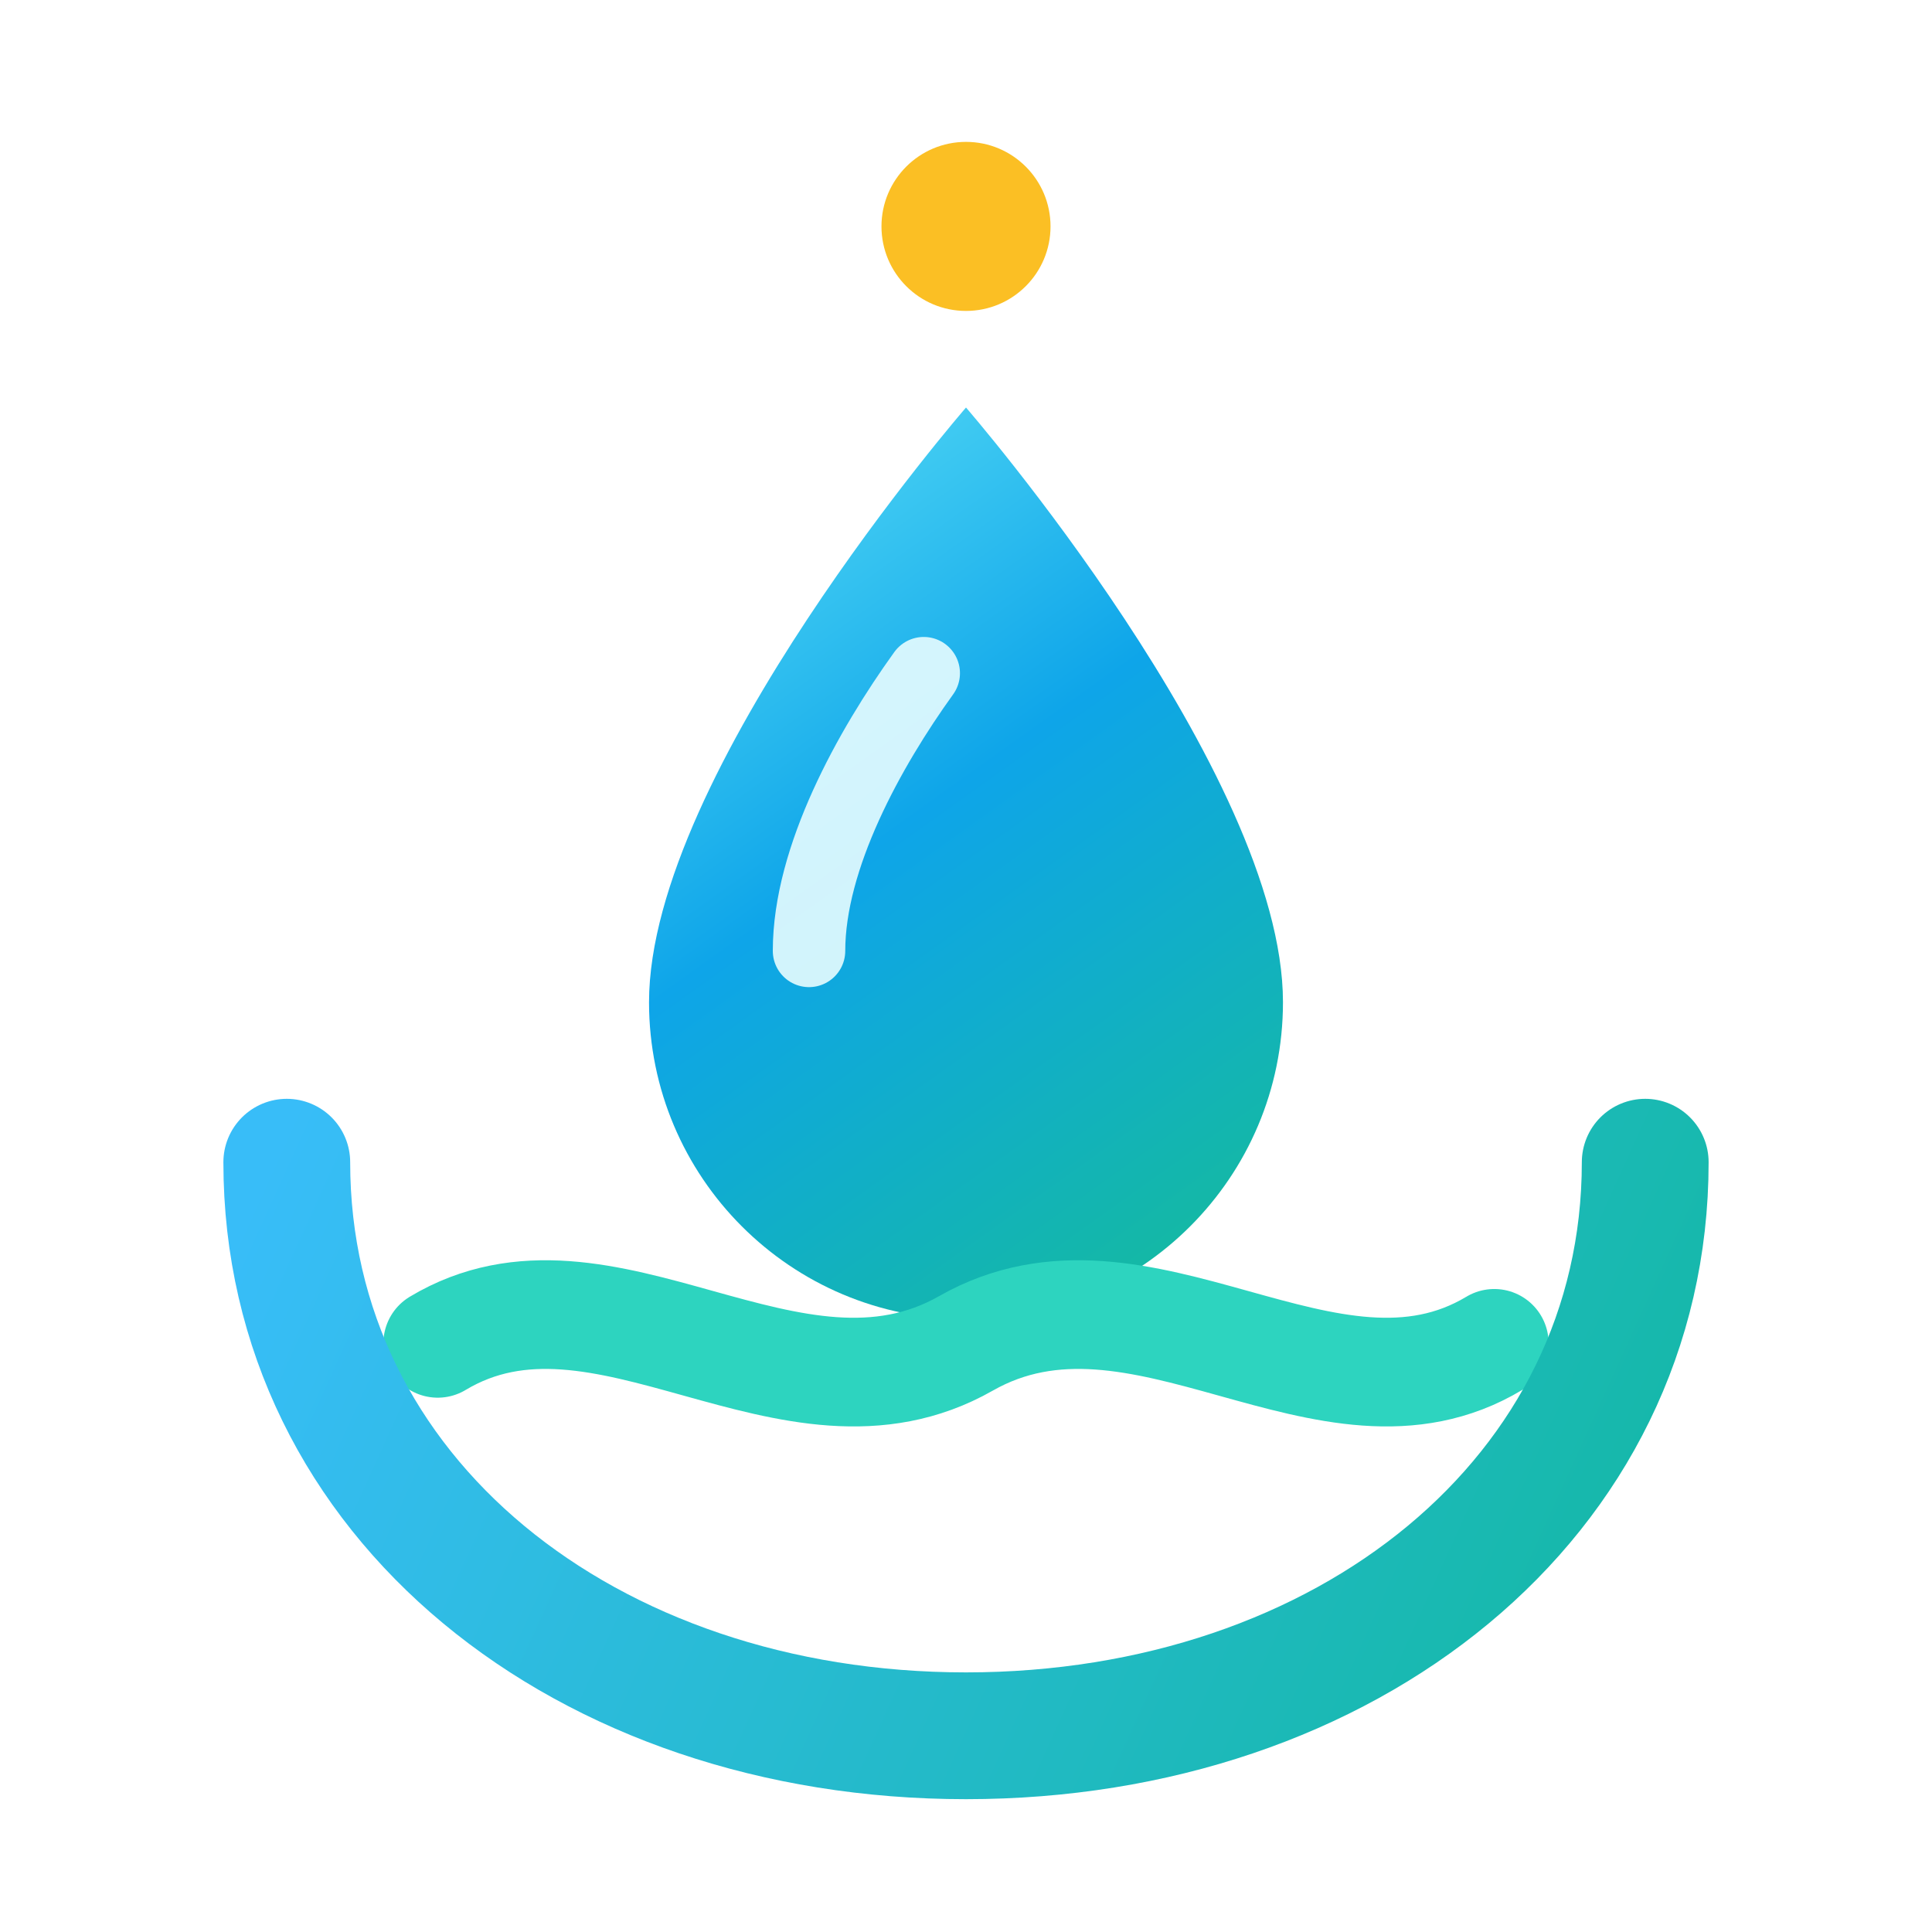
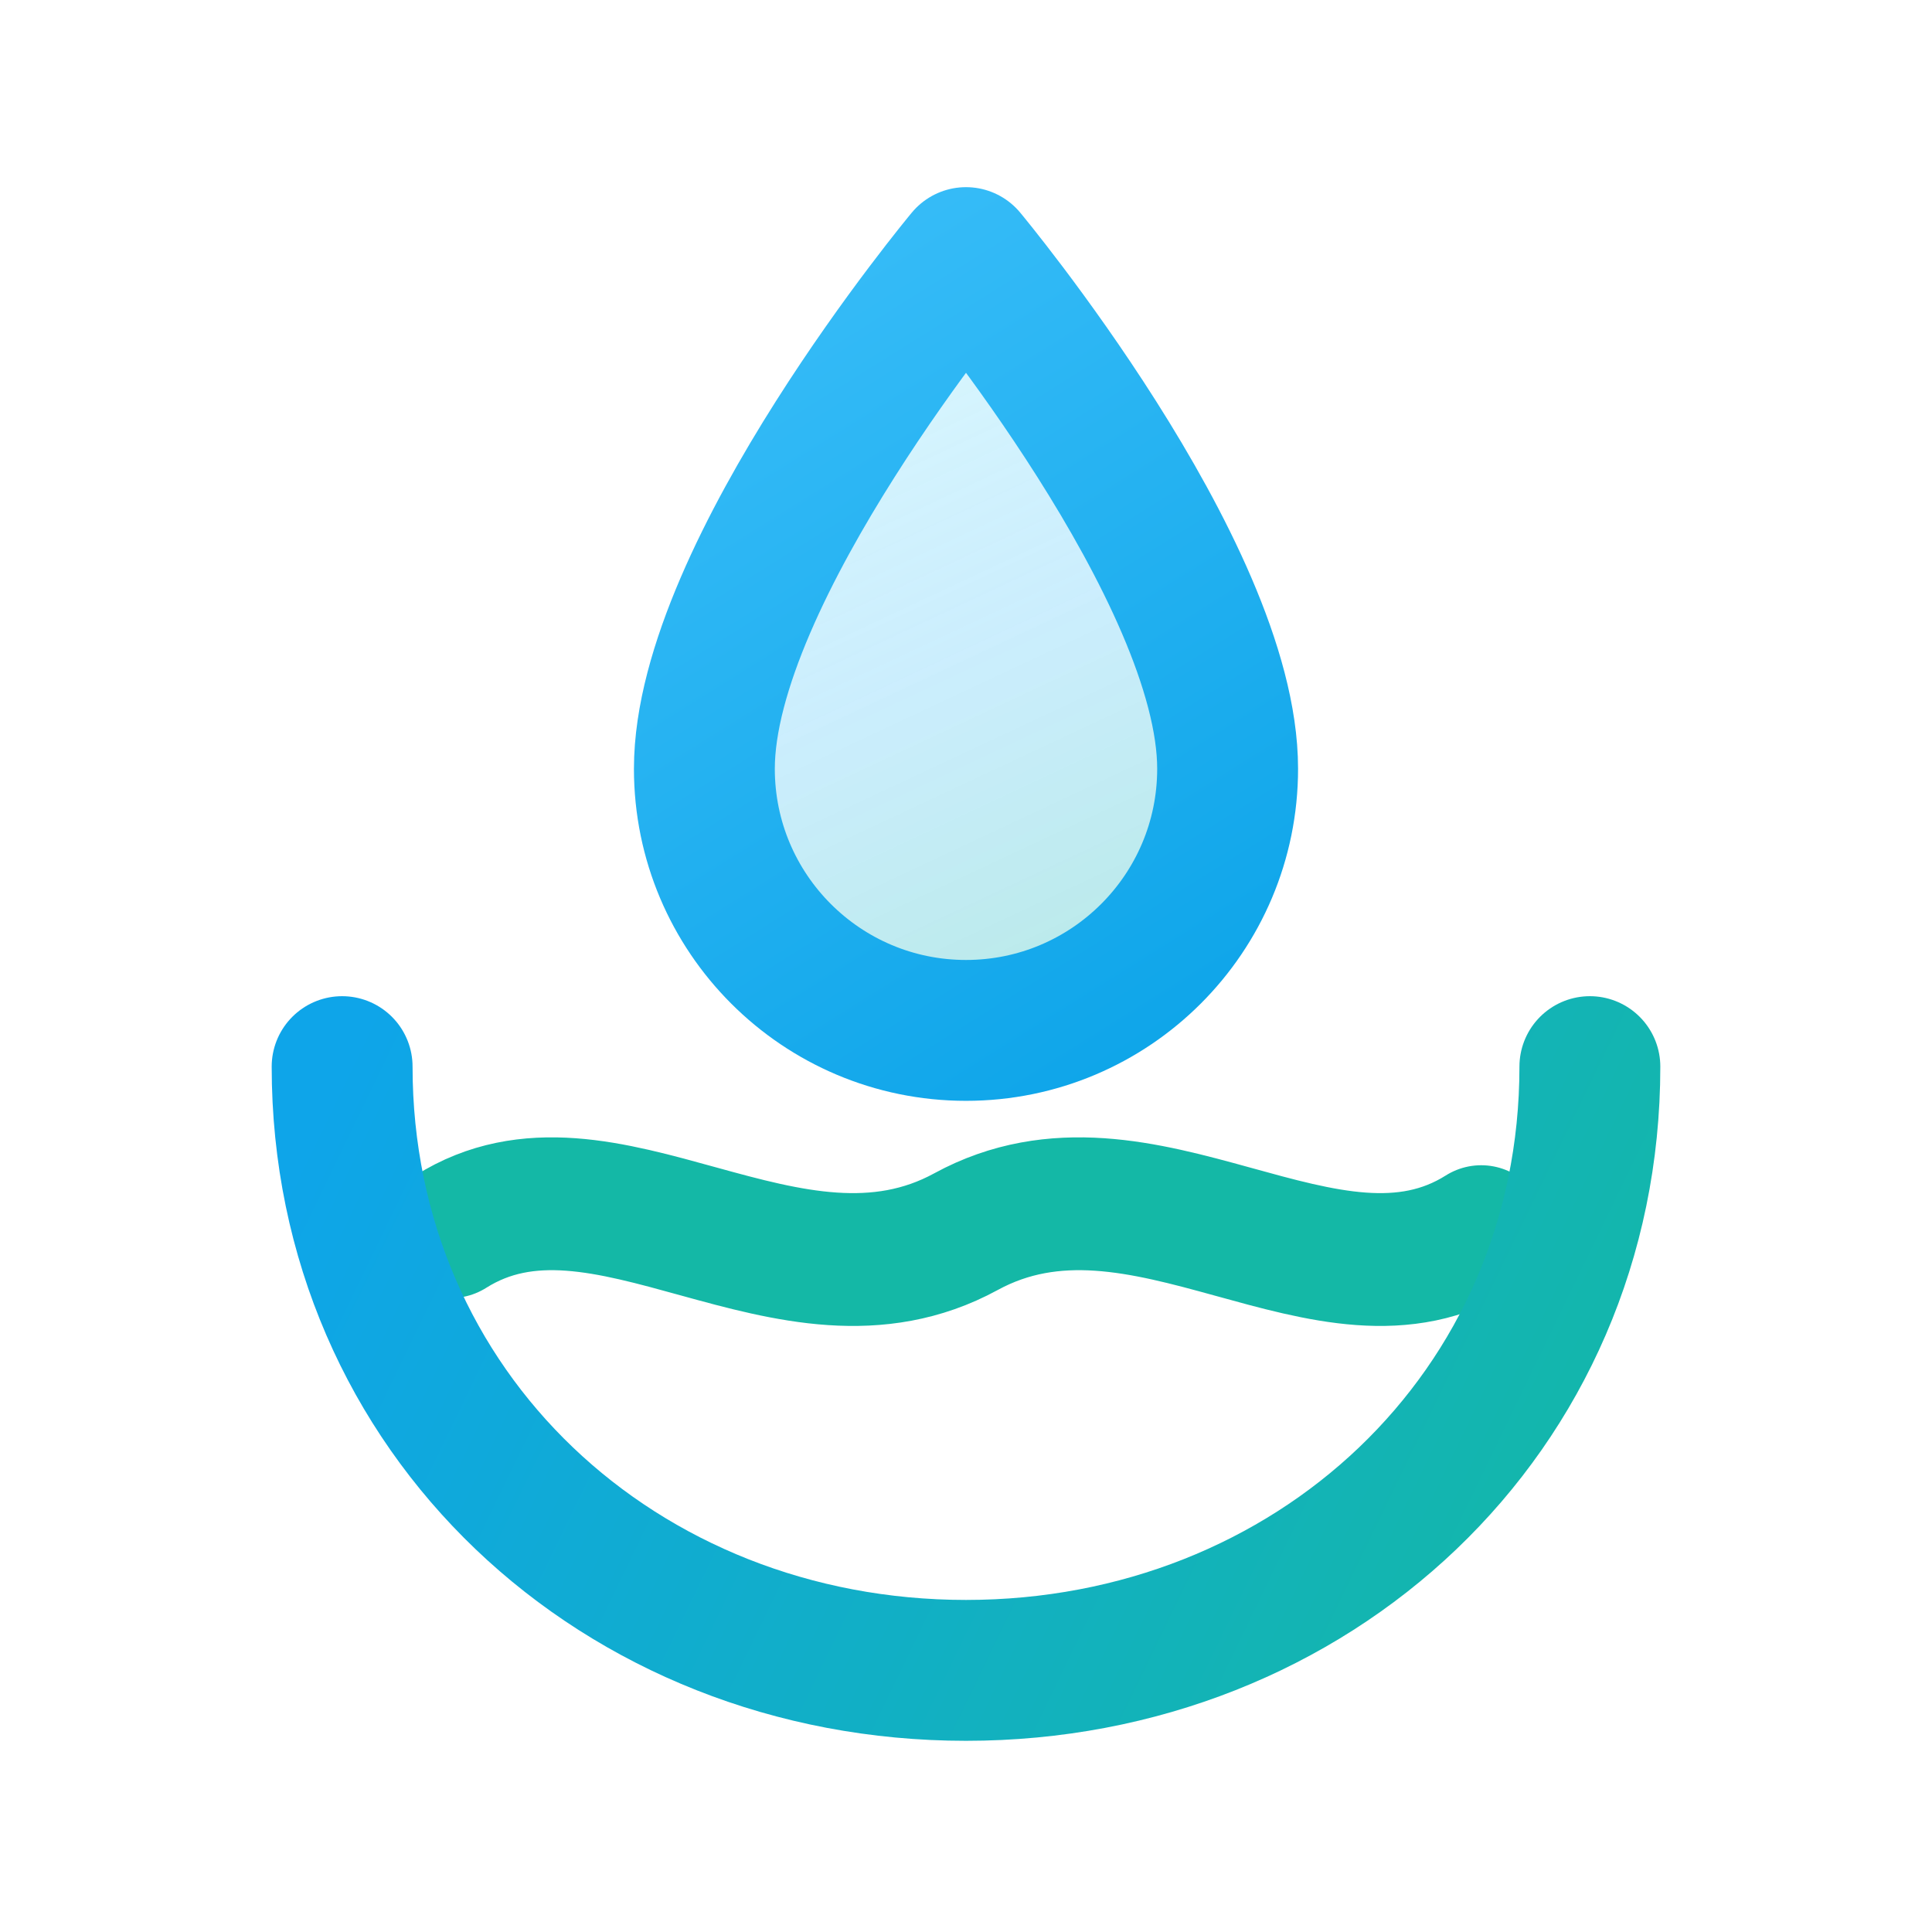
- <svg xmlns="http://www.w3.org/2000/svg" width="256" height="256" viewBox="0 0 64 64" fill="none">
+ <svg xmlns="http://www.w3.org/2000/svg" width="256" height="256" viewBox="0 0 24 24" fill="none">
  <defs>
-     <linearGradient id="tab-drop" x1="22" y1="11" x2="42" y2="39" gradientUnits="userSpaceOnUse">
-       <stop offset="0%" stop-color="#67E8F9" />
-       <stop offset="52%" stop-color="#0EA5E9" />
-       <stop offset="100%" stop-color="#14B8A6" />
+     <linearGradient id="fons-drop-fill" x1="10" y1="3.2" x2="14.5" y2="12.8" gradientUnits="userSpaceOnUse">
+       <stop offset="0%" stop-color="#A5F3FC" stop-opacity="0.34" />
+       <stop offset="50%" stop-color="#38BDF8" stop-opacity="0.26" />
+       <stop offset="100%" stop-color="#14B8A6" stop-opacity="0.32" />
    </linearGradient>
-     <linearGradient id="tab-bowl" x1="10" y1="36" x2="54" y2="56" gradientUnits="userSpaceOnUse">
+     <linearGradient id="fons-drop-stroke" x1="9" y1="3.2" x2="15" y2="12.8" gradientUnits="userSpaceOnUse">
      <stop offset="0%" stop-color="#38BDF8" />
+       <stop offset="100%" stop-color="#0EA5E9" />
+     </linearGradient>
+     <linearGradient id="fons-arc" x1="4.25" y1="13.25" x2="19.75" y2="20.75" gradientUnits="userSpaceOnUse">
+       <stop offset="0%" stop-color="#0EA5E9" />
      <stop offset="100%" stop-color="#14B8A6" />
    </linearGradient>
  </defs>
-   <circle cx="32" cy="7.5" r="2.8" fill="#FBBF24" />
-   <path d="M32 13.5C32 13.5 21.5 25.6 21.5 33.2C21.5 39 26.2 43.7 32 43.7C37.8 43.7 42.5 39 42.5 33.2C42.5 25.6 32 13.5 32 13.5Z" fill="url(#tab-drop)" />
-   <path d="M26.8 31.5C26.8 28.4 28.8 24.8 30.6 22.3" stroke="#ECFEFF" stroke-width="2.4" stroke-linecap="round" stroke-opacity="0.88" />
-   <path d="M14.5 44.5C20 41.2 26.2 47.8 32 44.5C37.8 41.2 44 47.8 49.5 44.5" stroke="#2DD4BF" stroke-width="3.6" stroke-linecap="round" />
-   <path d="M9.5 38.5C9.5 49.6 19.4 57.5 32 57.5C44.6 57.5 54.5 49.6 54.5 38.5" stroke="url(#tab-bowl)" stroke-width="4.2" stroke-linecap="round" />
+   <path d="M12 3.2C12 3.2 8.75 7.1 8.75 9.55a3.25 3.25 0 0 0 6.5 0C15.25 7.1 12 3.2 12 3.2Z" fill="url(#fons-drop-fill)" stroke="url(#fons-drop-stroke)" stroke-width="1.75" stroke-linejoin="round" />
+   <path d="M5.6 15.3c1.9-1.2 4.2 1.2 6.4 0 2.2-1.2 4.5 1.2 6.4 0" stroke="#14B8A6" stroke-width="1.65" stroke-linecap="round" />
+   <path d="M4.25 13.25C4.25 17.55 7.7 20.75 12 20.75s7.75-3.2 7.75-7.5" stroke="url(#fons-arc)" stroke-width="1.75" stroke-linecap="round" />
</svg>
